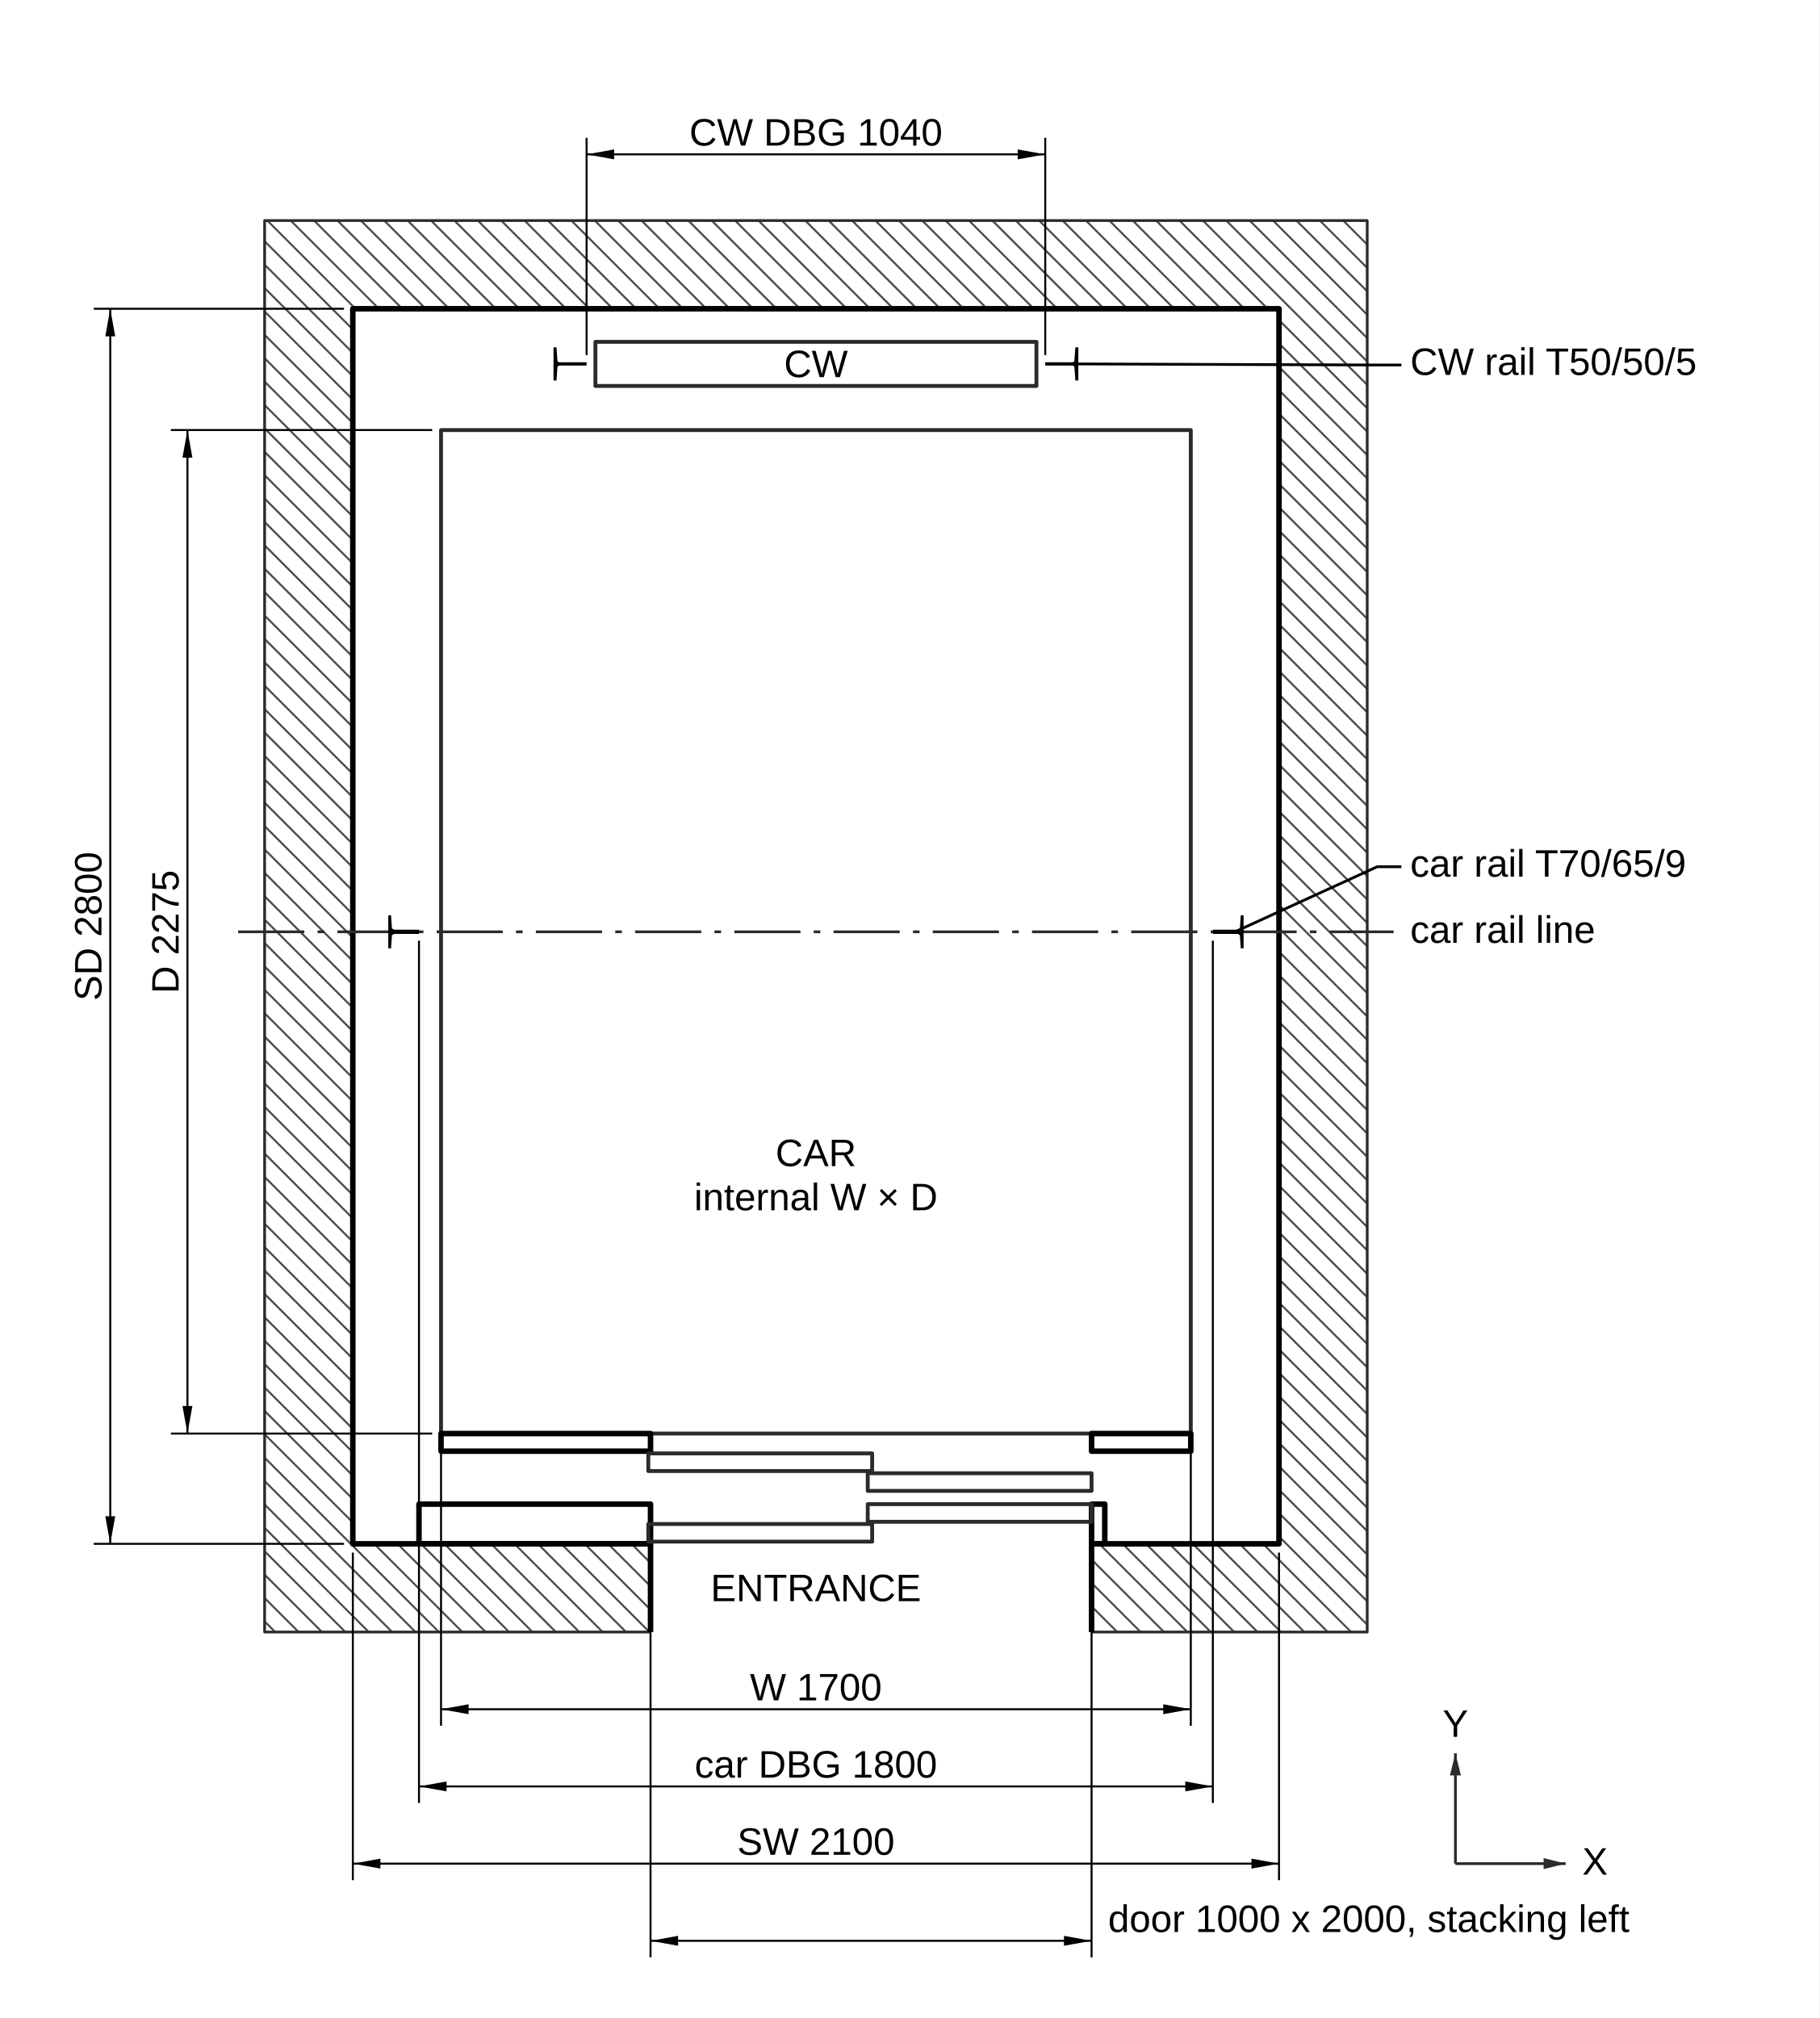
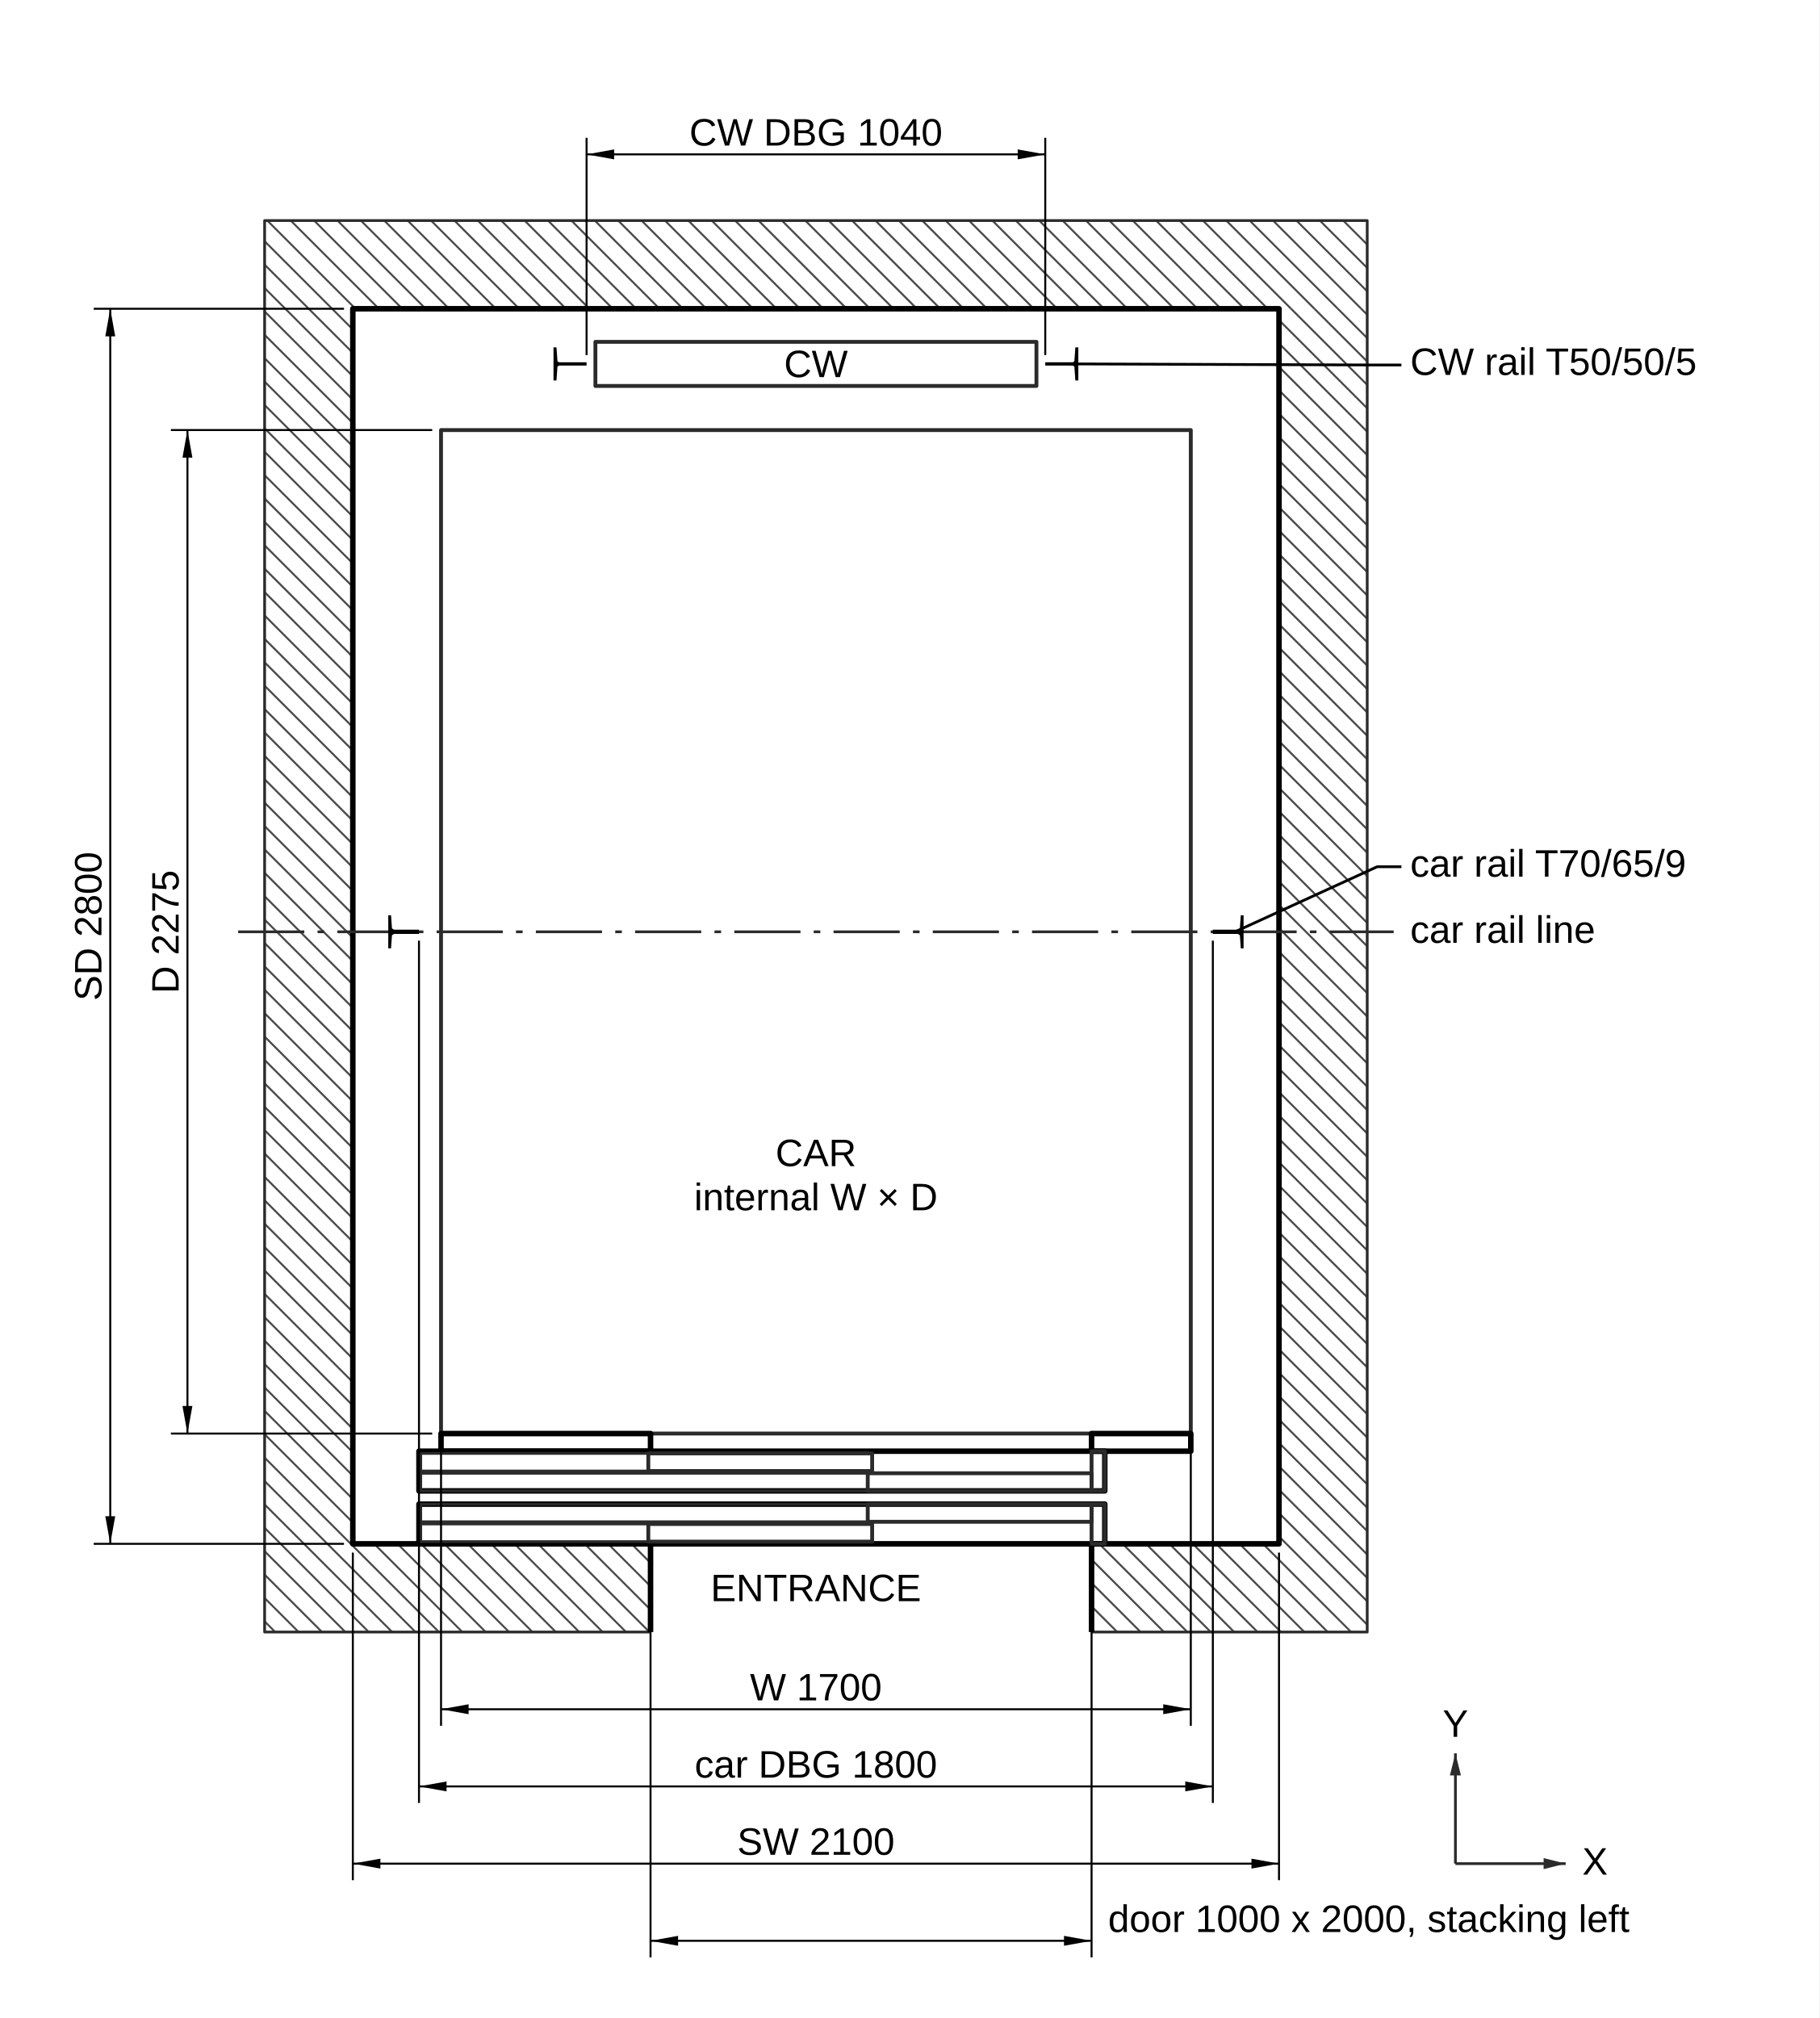
<svg xmlns="http://www.w3.org/2000/svg" version="1.1" width="165mm" height="183mm" viewBox="0 0 1650 1830" data-figure="F1" data-view="0.04,-200,3000,24,20">
  <rect x="0" y="0" width="1650" height="1830" fill="#FFFFFF" />
  <polyline points="1239.45,200 1240,200.55" fill="none" stroke="#4A4A4A" stroke-width="1.8" stroke-linejoin="round" stroke-linecap="butt" />
  <polyline points="1218.23,200 1240,221.77" fill="none" stroke="#4A4A4A" stroke-width="1.8" stroke-linejoin="round" stroke-linecap="butt" />
  <polyline points="1197.02,200 1240,242.98" fill="none" stroke="#4A4A4A" stroke-width="1.8" stroke-linejoin="round" stroke-linecap="butt" />
  <polyline points="1175.81,200 1240,264.19" fill="none" stroke="#4A4A4A" stroke-width="1.8" stroke-linejoin="round" stroke-linecap="butt" />
  <polyline points="1154.59,200 1234.59,280" fill="none" stroke="#4A4A4A" stroke-width="1.8" stroke-linejoin="round" stroke-linecap="butt" />
  <polyline points="1133.38,200 1213.38,280" fill="none" stroke="#4A4A4A" stroke-width="1.8" stroke-linejoin="round" stroke-linecap="butt" />
  <polyline points="1112.17,200 1192.17,280" fill="none" stroke="#4A4A4A" stroke-width="1.8" stroke-linejoin="round" stroke-linecap="butt" />
  <polyline points="1090.95,200 1170.95,280" fill="none" stroke="#4A4A4A" stroke-width="1.8" stroke-linejoin="round" stroke-linecap="butt" />
  <polyline points="1069.74,200 1149.74,280" fill="none" stroke="#4A4A4A" stroke-width="1.8" stroke-linejoin="round" stroke-linecap="butt" />
  <polyline points="1048.53,200 1128.53,280" fill="none" stroke="#4A4A4A" stroke-width="1.8" stroke-linejoin="round" stroke-linecap="butt" />
  <polyline points="1027.31,200 1107.31,280" fill="none" stroke="#4A4A4A" stroke-width="1.8" stroke-linejoin="round" stroke-linecap="butt" />
  <polyline points="1006.1,200 1086.1,280" fill="none" stroke="#4A4A4A" stroke-width="1.8" stroke-linejoin="round" stroke-linecap="butt" />
  <polyline points="984.89,200 1064.89,280" fill="none" stroke="#4A4A4A" stroke-width="1.8" stroke-linejoin="round" stroke-linecap="butt" />
  <polyline points="963.68,200 1043.68,280" fill="none" stroke="#4A4A4A" stroke-width="1.8" stroke-linejoin="round" stroke-linecap="butt" />
  <polyline points="942.46,200 1022.46,280" fill="none" stroke="#4A4A4A" stroke-width="1.8" stroke-linejoin="round" stroke-linecap="butt" />
  <polyline points="921.25,200 1001.25,280" fill="none" stroke="#4A4A4A" stroke-width="1.8" stroke-linejoin="round" stroke-linecap="butt" />
  <polyline points="900.04,200 980.04,280" fill="none" stroke="#4A4A4A" stroke-width="1.8" stroke-linejoin="round" stroke-linecap="butt" />
  <polyline points="878.82,200 958.82,280" fill="none" stroke="#4A4A4A" stroke-width="1.8" stroke-linejoin="round" stroke-linecap="butt" />
  <polyline points="857.61,200 937.61,280" fill="none" stroke="#4A4A4A" stroke-width="1.8" stroke-linejoin="round" stroke-linecap="butt" />
  <polyline points="836.4,200 916.4,280" fill="none" stroke="#4A4A4A" stroke-width="1.8" stroke-linejoin="round" stroke-linecap="butt" />
  <polyline points="815.18,200 895.18,280" fill="none" stroke="#4A4A4A" stroke-width="1.8" stroke-linejoin="round" stroke-linecap="butt" />
  <polyline points="793.97,200 873.97,280" fill="none" stroke="#4A4A4A" stroke-width="1.8" stroke-linejoin="round" stroke-linecap="butt" />
  <polyline points="772.76,200 852.76,280" fill="none" stroke="#4A4A4A" stroke-width="1.8" stroke-linejoin="round" stroke-linecap="butt" />
  <polyline points="751.54,200 831.54,280" fill="none" stroke="#4A4A4A" stroke-width="1.8" stroke-linejoin="round" stroke-linecap="butt" />
  <polyline points="730.33,200 810.33,280" fill="none" stroke="#4A4A4A" stroke-width="1.8" stroke-linejoin="round" stroke-linecap="butt" />
  <polyline points="709.12,200 789.12,280" fill="none" stroke="#4A4A4A" stroke-width="1.8" stroke-linejoin="round" stroke-linecap="butt" />
  <polyline points="687.9,200 767.9,280" fill="none" stroke="#4A4A4A" stroke-width="1.8" stroke-linejoin="round" stroke-linecap="butt" />
  <polyline points="666.69,200 746.69,280" fill="none" stroke="#4A4A4A" stroke-width="1.8" stroke-linejoin="round" stroke-linecap="butt" />
  <polyline points="645.48,200 725.48,280" fill="none" stroke="#4A4A4A" stroke-width="1.8" stroke-linejoin="round" stroke-linecap="butt" />
  <polyline points="624.26,200 704.26,280" fill="none" stroke="#4A4A4A" stroke-width="1.8" stroke-linejoin="round" stroke-linecap="butt" />
  <polyline points="603.05,200 683.05,280" fill="none" stroke="#4A4A4A" stroke-width="1.8" stroke-linejoin="round" stroke-linecap="butt" />
  <polyline points="581.84,200 661.84,280" fill="none" stroke="#4A4A4A" stroke-width="1.8" stroke-linejoin="round" stroke-linecap="butt" />
  <polyline points="560.62,200 640.62,280" fill="none" stroke="#4A4A4A" stroke-width="1.8" stroke-linejoin="round" stroke-linecap="butt" />
  <polyline points="539.41,200 619.41,280" fill="none" stroke="#4A4A4A" stroke-width="1.8" stroke-linejoin="round" stroke-linecap="butt" />
  <polyline points="518.2,200 598.2,280" fill="none" stroke="#4A4A4A" stroke-width="1.8" stroke-linejoin="round" stroke-linecap="butt" />
  <polyline points="496.98,200 576.98,280" fill="none" stroke="#4A4A4A" stroke-width="1.8" stroke-linejoin="round" stroke-linecap="butt" />
  <polyline points="475.77,200 555.77,280" fill="none" stroke="#4A4A4A" stroke-width="1.8" stroke-linejoin="round" stroke-linecap="butt" />
  <polyline points="454.56,200 534.56,280" fill="none" stroke="#4A4A4A" stroke-width="1.8" stroke-linejoin="round" stroke-linecap="butt" />
  <polyline points="433.35,200 513.35,280" fill="none" stroke="#4A4A4A" stroke-width="1.8" stroke-linejoin="round" stroke-linecap="butt" />
  <polyline points="412.13,200 492.13,280" fill="none" stroke="#4A4A4A" stroke-width="1.8" stroke-linejoin="round" stroke-linecap="butt" />
  <polyline points="390.92,200 470.92,280" fill="none" stroke="#4A4A4A" stroke-width="1.8" stroke-linejoin="round" stroke-linecap="butt" />
  <polyline points="369.71,200 449.71,280" fill="none" stroke="#4A4A4A" stroke-width="1.8" stroke-linejoin="round" stroke-linecap="butt" />
  <polyline points="348.49,200 428.49,280" fill="none" stroke="#4A4A4A" stroke-width="1.8" stroke-linejoin="round" stroke-linecap="butt" />
  <polyline points="327.28,200 407.28,280" fill="none" stroke="#4A4A4A" stroke-width="1.8" stroke-linejoin="round" stroke-linecap="butt" />
  <polyline points="306.07,200 386.07,280" fill="none" stroke="#4A4A4A" stroke-width="1.8" stroke-linejoin="round" stroke-linecap="butt" />
  <polyline points="284.85,200 364.85,280" fill="none" stroke="#4A4A4A" stroke-width="1.8" stroke-linejoin="round" stroke-linecap="butt" />
  <polyline points="263.64,200 343.64,280" fill="none" stroke="#4A4A4A" stroke-width="1.8" stroke-linejoin="round" stroke-linecap="butt" />
  <polyline points="242.43,200 322.43,280" fill="none" stroke="#4A4A4A" stroke-width="1.8" stroke-linejoin="round" stroke-linecap="butt" />
  <polyline points="240,218.79 301.21,280" fill="none" stroke="#4A4A4A" stroke-width="1.8" stroke-linejoin="round" stroke-linecap="butt" />
  <polyline points="240,240 280,280" fill="none" stroke="#4A4A4A" stroke-width="1.8" stroke-linejoin="round" stroke-linecap="butt" />
  <polyline points="240,261.21 258.79,280" fill="none" stroke="#4A4A4A" stroke-width="1.8" stroke-linejoin="round" stroke-linecap="butt" />
  <polyline points="301.21,280 320,298.79" fill="none" stroke="#4A4A4A" stroke-width="1.8" stroke-linejoin="round" stroke-linecap="butt" />
  <polyline points="280,280 320,320" fill="none" stroke="#4A4A4A" stroke-width="1.8" stroke-linejoin="round" stroke-linecap="butt" />
  <polyline points="258.79,280 320,341.21" fill="none" stroke="#4A4A4A" stroke-width="1.8" stroke-linejoin="round" stroke-linecap="butt" />
  <polyline points="240,282.43 320,362.43" fill="none" stroke="#4A4A4A" stroke-width="1.8" stroke-linejoin="round" stroke-linecap="butt" />
  <polyline points="240,303.64 320,383.64" fill="none" stroke="#4A4A4A" stroke-width="1.8" stroke-linejoin="round" stroke-linecap="butt" />
  <polyline points="240,324.85 320,404.85" fill="none" stroke="#4A4A4A" stroke-width="1.8" stroke-linejoin="round" stroke-linecap="butt" />
  <polyline points="240,346.07 320,426.07" fill="none" stroke="#4A4A4A" stroke-width="1.8" stroke-linejoin="round" stroke-linecap="butt" />
  <polyline points="240,367.28 320,447.28" fill="none" stroke="#4A4A4A" stroke-width="1.8" stroke-linejoin="round" stroke-linecap="butt" />
  <polyline points="240,388.49 320,468.49" fill="none" stroke="#4A4A4A" stroke-width="1.8" stroke-linejoin="round" stroke-linecap="butt" />
  <polyline points="240,409.71 320,489.71" fill="none" stroke="#4A4A4A" stroke-width="1.8" stroke-linejoin="round" stroke-linecap="butt" />
  <polyline points="240,430.92 320,510.92" fill="none" stroke="#4A4A4A" stroke-width="1.8" stroke-linejoin="round" stroke-linecap="butt" />
  <polyline points="240,452.13 320,532.13" fill="none" stroke="#4A4A4A" stroke-width="1.8" stroke-linejoin="round" stroke-linecap="butt" />
  <polyline points="240,473.35 320,553.35" fill="none" stroke="#4A4A4A" stroke-width="1.8" stroke-linejoin="round" stroke-linecap="butt" />
  <polyline points="240,494.56 320,574.56" fill="none" stroke="#4A4A4A" stroke-width="1.8" stroke-linejoin="round" stroke-linecap="butt" />
  <polyline points="240,515.77 320,595.77" fill="none" stroke="#4A4A4A" stroke-width="1.8" stroke-linejoin="round" stroke-linecap="butt" />
  <polyline points="240,536.98 320,616.98" fill="none" stroke="#4A4A4A" stroke-width="1.8" stroke-linejoin="round" stroke-linecap="butt" />
  <polyline points="240,558.2 320,638.2" fill="none" stroke="#4A4A4A" stroke-width="1.8" stroke-linejoin="round" stroke-linecap="butt" />
  <polyline points="240,579.41 320,659.41" fill="none" stroke="#4A4A4A" stroke-width="1.8" stroke-linejoin="round" stroke-linecap="butt" />
  <polyline points="240,600.62 320,680.62" fill="none" stroke="#4A4A4A" stroke-width="1.8" stroke-linejoin="round" stroke-linecap="butt" />
  <polyline points="240,621.84 320,701.84" fill="none" stroke="#4A4A4A" stroke-width="1.8" stroke-linejoin="round" stroke-linecap="butt" />
  <polyline points="240,643.05 320,723.05" fill="none" stroke="#4A4A4A" stroke-width="1.8" stroke-linejoin="round" stroke-linecap="butt" />
  <polyline points="240,664.26 320,744.26" fill="none" stroke="#4A4A4A" stroke-width="1.8" stroke-linejoin="round" stroke-linecap="butt" />
  <polyline points="240,685.48 320,765.48" fill="none" stroke="#4A4A4A" stroke-width="1.8" stroke-linejoin="round" stroke-linecap="butt" />
  <polyline points="240,706.69 320,786.69" fill="none" stroke="#4A4A4A" stroke-width="1.8" stroke-linejoin="round" stroke-linecap="butt" />
  <polyline points="240,727.9 320,807.9" fill="none" stroke="#4A4A4A" stroke-width="1.8" stroke-linejoin="round" stroke-linecap="butt" />
  <polyline points="240,749.12 320,829.12" fill="none" stroke="#4A4A4A" stroke-width="1.8" stroke-linejoin="round" stroke-linecap="butt" />
  <polyline points="240,770.33 320,850.33" fill="none" stroke="#4A4A4A" stroke-width="1.8" stroke-linejoin="round" stroke-linecap="butt" />
  <polyline points="240,791.54 320,871.54" fill="none" stroke="#4A4A4A" stroke-width="1.8" stroke-linejoin="round" stroke-linecap="butt" />
  <polyline points="240,812.76 320,892.76" fill="none" stroke="#4A4A4A" stroke-width="1.8" stroke-linejoin="round" stroke-linecap="butt" />
  <polyline points="240,833.97 320,913.97" fill="none" stroke="#4A4A4A" stroke-width="1.8" stroke-linejoin="round" stroke-linecap="butt" />
  <polyline points="240,855.18 320,935.18" fill="none" stroke="#4A4A4A" stroke-width="1.8" stroke-linejoin="round" stroke-linecap="butt" />
  <polyline points="240,876.4 320,956.4" fill="none" stroke="#4A4A4A" stroke-width="1.8" stroke-linejoin="round" stroke-linecap="butt" />
  <polyline points="240,897.61 320,977.61" fill="none" stroke="#4A4A4A" stroke-width="1.8" stroke-linejoin="round" stroke-linecap="butt" />
  <polyline points="240,918.82 320,998.82" fill="none" stroke="#4A4A4A" stroke-width="1.8" stroke-linejoin="round" stroke-linecap="butt" />
  <polyline points="240,940.04 320,1020.04" fill="none" stroke="#4A4A4A" stroke-width="1.8" stroke-linejoin="round" stroke-linecap="butt" />
  <polyline points="240,961.25 320,1041.25" fill="none" stroke="#4A4A4A" stroke-width="1.8" stroke-linejoin="round" stroke-linecap="butt" />
  <polyline points="240,982.46 320,1062.46" fill="none" stroke="#4A4A4A" stroke-width="1.8" stroke-linejoin="round" stroke-linecap="butt" />
  <polyline points="240,1003.68 320,1083.68" fill="none" stroke="#4A4A4A" stroke-width="1.8" stroke-linejoin="round" stroke-linecap="butt" />
  <polyline points="240,1024.89 320,1104.89" fill="none" stroke="#4A4A4A" stroke-width="1.8" stroke-linejoin="round" stroke-linecap="butt" />
  <polyline points="240,1046.1 320,1126.1" fill="none" stroke="#4A4A4A" stroke-width="1.8" stroke-linejoin="round" stroke-linecap="butt" />
  <polyline points="240,1067.31 320,1147.31" fill="none" stroke="#4A4A4A" stroke-width="1.8" stroke-linejoin="round" stroke-linecap="butt" />
  <polyline points="240,1088.53 320,1168.53" fill="none" stroke="#4A4A4A" stroke-width="1.8" stroke-linejoin="round" stroke-linecap="butt" />
  <polyline points="240,1109.74 320,1189.74" fill="none" stroke="#4A4A4A" stroke-width="1.8" stroke-linejoin="round" stroke-linecap="butt" />
  <polyline points="240,1130.95 320,1210.95" fill="none" stroke="#4A4A4A" stroke-width="1.8" stroke-linejoin="round" stroke-linecap="butt" />
  <polyline points="240,1152.17 320,1232.17" fill="none" stroke="#4A4A4A" stroke-width="1.8" stroke-linejoin="round" stroke-linecap="butt" />
  <polyline points="240,1173.38 320,1253.38" fill="none" stroke="#4A4A4A" stroke-width="1.8" stroke-linejoin="round" stroke-linecap="butt" />
  <polyline points="240,1194.59 320,1274.59" fill="none" stroke="#4A4A4A" stroke-width="1.8" stroke-linejoin="round" stroke-linecap="butt" />
  <polyline points="240,1215.81 320,1295.81" fill="none" stroke="#4A4A4A" stroke-width="1.8" stroke-linejoin="round" stroke-linecap="butt" />
  <polyline points="240,1237.02 320,1317.02" fill="none" stroke="#4A4A4A" stroke-width="1.8" stroke-linejoin="round" stroke-linecap="butt" />
  <polyline points="240,1258.23 320,1338.23" fill="none" stroke="#4A4A4A" stroke-width="1.8" stroke-linejoin="round" stroke-linecap="butt" />
  <polyline points="240,1279.45 320,1359.45" fill="none" stroke="#4A4A4A" stroke-width="1.8" stroke-linejoin="round" stroke-linecap="butt" />
  <polyline points="240,1300.66 320,1380.66" fill="none" stroke="#4A4A4A" stroke-width="1.8" stroke-linejoin="round" stroke-linecap="butt" />
  <polyline points="240,1321.87 318.13,1400" fill="none" stroke="#4A4A4A" stroke-width="1.8" stroke-linejoin="round" stroke-linecap="butt" />
  <polyline points="240,1343.09 296.91,1400" fill="none" stroke="#4A4A4A" stroke-width="1.8" stroke-linejoin="round" stroke-linecap="butt" />
  <polyline points="240,1364.3 275.7,1400" fill="none" stroke="#4A4A4A" stroke-width="1.8" stroke-linejoin="round" stroke-linecap="butt" />
  <polyline points="240,1385.51 254.49,1400" fill="none" stroke="#4A4A4A" stroke-width="1.8" stroke-linejoin="round" stroke-linecap="butt" />
  <polyline points="1234.59,280 1240,285.41" fill="none" stroke="#4A4A4A" stroke-width="1.8" stroke-linejoin="round" stroke-linecap="butt" />
  <polyline points="1213.38,280 1240,306.62" fill="none" stroke="#4A4A4A" stroke-width="1.8" stroke-linejoin="round" stroke-linecap="butt" />
  <polyline points="1192.17,280 1240,327.83" fill="none" stroke="#4A4A4A" stroke-width="1.8" stroke-linejoin="round" stroke-linecap="butt" />
  <polyline points="1170.95,280 1240,349.05" fill="none" stroke="#4A4A4A" stroke-width="1.8" stroke-linejoin="round" stroke-linecap="butt" />
  <polyline points="1160,290.26 1240,370.26" fill="none" stroke="#4A4A4A" stroke-width="1.8" stroke-linejoin="round" stroke-linecap="butt" />
  <polyline points="1160,311.47 1240,391.47" fill="none" stroke="#4A4A4A" stroke-width="1.8" stroke-linejoin="round" stroke-linecap="butt" />
  <polyline points="1160,332.69 1240,412.69" fill="none" stroke="#4A4A4A" stroke-width="1.8" stroke-linejoin="round" stroke-linecap="butt" />
  <polyline points="1160,353.9 1240,433.9" fill="none" stroke="#4A4A4A" stroke-width="1.8" stroke-linejoin="round" stroke-linecap="butt" />
  <polyline points="1160,375.11 1240,455.11" fill="none" stroke="#4A4A4A" stroke-width="1.8" stroke-linejoin="round" stroke-linecap="butt" />
  <polyline points="1160,396.32 1240,476.32" fill="none" stroke="#4A4A4A" stroke-width="1.8" stroke-linejoin="round" stroke-linecap="butt" />
  <polyline points="1160,417.54 1240,497.54" fill="none" stroke="#4A4A4A" stroke-width="1.8" stroke-linejoin="round" stroke-linecap="butt" />
  <polyline points="1160,438.75 1240,518.75" fill="none" stroke="#4A4A4A" stroke-width="1.8" stroke-linejoin="round" stroke-linecap="butt" />
  <polyline points="1160,459.96 1240,539.96" fill="none" stroke="#4A4A4A" stroke-width="1.8" stroke-linejoin="round" stroke-linecap="butt" />
  <polyline points="1160,481.18 1240,561.18" fill="none" stroke="#4A4A4A" stroke-width="1.8" stroke-linejoin="round" stroke-linecap="butt" />
  <polyline points="1160,502.39 1240,582.39" fill="none" stroke="#4A4A4A" stroke-width="1.8" stroke-linejoin="round" stroke-linecap="butt" />
  <polyline points="1160,523.6 1240,603.6" fill="none" stroke="#4A4A4A" stroke-width="1.8" stroke-linejoin="round" stroke-linecap="butt" />
  <polyline points="1160,544.82 1240,624.82" fill="none" stroke="#4A4A4A" stroke-width="1.8" stroke-linejoin="round" stroke-linecap="butt" />
  <polyline points="1160,566.03 1240,646.03" fill="none" stroke="#4A4A4A" stroke-width="1.8" stroke-linejoin="round" stroke-linecap="butt" />
  <polyline points="1160,587.24 1240,667.24" fill="none" stroke="#4A4A4A" stroke-width="1.8" stroke-linejoin="round" stroke-linecap="butt" />
  <polyline points="1160,608.46 1240,688.46" fill="none" stroke="#4A4A4A" stroke-width="1.8" stroke-linejoin="round" stroke-linecap="butt" />
  <polyline points="1160,629.67 1240,709.67" fill="none" stroke="#4A4A4A" stroke-width="1.8" stroke-linejoin="round" stroke-linecap="butt" />
  <polyline points="1160,650.88 1240,730.88" fill="none" stroke="#4A4A4A" stroke-width="1.8" stroke-linejoin="round" stroke-linecap="butt" />
  <polyline points="1160,672.1 1240,752.1" fill="none" stroke="#4A4A4A" stroke-width="1.8" stroke-linejoin="round" stroke-linecap="butt" />
  <polyline points="1160,693.31 1240,773.31" fill="none" stroke="#4A4A4A" stroke-width="1.8" stroke-linejoin="round" stroke-linecap="butt" />
  <polyline points="1160,714.52 1240,794.52" fill="none" stroke="#4A4A4A" stroke-width="1.8" stroke-linejoin="round" stroke-linecap="butt" />
  <polyline points="1160,735.74 1240,815.74" fill="none" stroke="#4A4A4A" stroke-width="1.8" stroke-linejoin="round" stroke-linecap="butt" />
  <polyline points="1160,756.95 1240,836.95" fill="none" stroke="#4A4A4A" stroke-width="1.8" stroke-linejoin="round" stroke-linecap="butt" />
  <polyline points="1160,778.16 1240,858.16" fill="none" stroke="#4A4A4A" stroke-width="1.8" stroke-linejoin="round" stroke-linecap="butt" />
  <polyline points="1160,799.38 1240,879.38" fill="none" stroke="#4A4A4A" stroke-width="1.8" stroke-linejoin="round" stroke-linecap="butt" />
  <polyline points="1160,820.59 1240,900.59" fill="none" stroke="#4A4A4A" stroke-width="1.8" stroke-linejoin="round" stroke-linecap="butt" />
  <polyline points="1160,841.8 1240,921.8" fill="none" stroke="#4A4A4A" stroke-width="1.8" stroke-linejoin="round" stroke-linecap="butt" />
  <polyline points="1160,863.02 1240,943.02" fill="none" stroke="#4A4A4A" stroke-width="1.8" stroke-linejoin="round" stroke-linecap="butt" />
  <polyline points="1160,884.23 1240,964.23" fill="none" stroke="#4A4A4A" stroke-width="1.8" stroke-linejoin="round" stroke-linecap="butt" />
  <polyline points="1160,905.44 1240,985.44" fill="none" stroke="#4A4A4A" stroke-width="1.8" stroke-linejoin="round" stroke-linecap="butt" />
  <polyline points="1160,926.65 1240,1006.65" fill="none" stroke="#4A4A4A" stroke-width="1.8" stroke-linejoin="round" stroke-linecap="butt" />
  <polyline points="1160,947.87 1240,1027.87" fill="none" stroke="#4A4A4A" stroke-width="1.8" stroke-linejoin="round" stroke-linecap="butt" />
  <polyline points="1160,969.08 1240,1049.08" fill="none" stroke="#4A4A4A" stroke-width="1.8" stroke-linejoin="round" stroke-linecap="butt" />
  <polyline points="1160,990.29 1240,1070.29" fill="none" stroke="#4A4A4A" stroke-width="1.8" stroke-linejoin="round" stroke-linecap="butt" />
  <polyline points="1160,1011.51 1240,1091.51" fill="none" stroke="#4A4A4A" stroke-width="1.8" stroke-linejoin="round" stroke-linecap="butt" />
  <polyline points="1160,1032.72 1240,1112.72" fill="none" stroke="#4A4A4A" stroke-width="1.8" stroke-linejoin="round" stroke-linecap="butt" />
  <polyline points="1160,1053.93 1240,1133.93" fill="none" stroke="#4A4A4A" stroke-width="1.8" stroke-linejoin="round" stroke-linecap="butt" />
  <polyline points="1160,1075.15 1240,1155.15" fill="none" stroke="#4A4A4A" stroke-width="1.8" stroke-linejoin="round" stroke-linecap="butt" />
  <polyline points="1160,1096.36 1240,1176.36" fill="none" stroke="#4A4A4A" stroke-width="1.8" stroke-linejoin="round" stroke-linecap="butt" />
  <polyline points="1160,1117.57 1240,1197.57" fill="none" stroke="#4A4A4A" stroke-width="1.8" stroke-linejoin="round" stroke-linecap="butt" />
  <polyline points="1160,1138.79 1240,1218.79" fill="none" stroke="#4A4A4A" stroke-width="1.8" stroke-linejoin="round" stroke-linecap="butt" />
  <polyline points="1160,1160 1240,1240" fill="none" stroke="#4A4A4A" stroke-width="1.8" stroke-linejoin="round" stroke-linecap="butt" />
  <polyline points="1160,1181.21 1240,1261.21" fill="none" stroke="#4A4A4A" stroke-width="1.8" stroke-linejoin="round" stroke-linecap="butt" />
  <polyline points="1160,1202.43 1240,1282.43" fill="none" stroke="#4A4A4A" stroke-width="1.8" stroke-linejoin="round" stroke-linecap="butt" />
  <polyline points="1160,1223.64 1240,1303.64" fill="none" stroke="#4A4A4A" stroke-width="1.8" stroke-linejoin="round" stroke-linecap="butt" />
  <polyline points="1160,1244.85 1240,1324.85" fill="none" stroke="#4A4A4A" stroke-width="1.8" stroke-linejoin="round" stroke-linecap="butt" />
  <polyline points="1160,1266.07 1240,1346.07" fill="none" stroke="#4A4A4A" stroke-width="1.8" stroke-linejoin="round" stroke-linecap="butt" />
  <polyline points="1160,1287.28 1240,1367.28" fill="none" stroke="#4A4A4A" stroke-width="1.8" stroke-linejoin="round" stroke-linecap="butt" />
  <polyline points="1160,1308.49 1240,1388.49" fill="none" stroke="#4A4A4A" stroke-width="1.8" stroke-linejoin="round" stroke-linecap="butt" />
  <polyline points="1160,1329.71 1230.29,1400" fill="none" stroke="#4A4A4A" stroke-width="1.8" stroke-linejoin="round" stroke-linecap="butt" />
  <polyline points="1160,1350.92 1209.08,1400" fill="none" stroke="#4A4A4A" stroke-width="1.8" stroke-linejoin="round" stroke-linecap="butt" />
  <polyline points="1160,1372.13 1187.87,1400" fill="none" stroke="#4A4A4A" stroke-width="1.8" stroke-linejoin="round" stroke-linecap="butt" />
  <polyline points="1160,1393.35 1166.65,1400" fill="none" stroke="#4A4A4A" stroke-width="1.8" stroke-linejoin="round" stroke-linecap="butt" />
  <polyline points="572.69,1400 590,1417.31" fill="none" stroke="#4A4A4A" stroke-width="1.8" stroke-linejoin="round" stroke-linecap="butt" />
  <polyline points="551.47,1400 590,1438.53" fill="none" stroke="#4A4A4A" stroke-width="1.8" stroke-linejoin="round" stroke-linecap="butt" />
  <polyline points="530.26,1400 590,1459.74" fill="none" stroke="#4A4A4A" stroke-width="1.8" stroke-linejoin="round" stroke-linecap="butt" />
  <polyline points="509.05,1400 589.05,1480" fill="none" stroke="#4A4A4A" stroke-width="1.8" stroke-linejoin="round" stroke-linecap="butt" />
  <polyline points="487.83,1400 567.83,1480" fill="none" stroke="#4A4A4A" stroke-width="1.8" stroke-linejoin="round" stroke-linecap="butt" />
  <polyline points="466.62,1400 546.62,1480" fill="none" stroke="#4A4A4A" stroke-width="1.8" stroke-linejoin="round" stroke-linecap="butt" />
  <polyline points="445.41,1400 525.41,1480" fill="none" stroke="#4A4A4A" stroke-width="1.8" stroke-linejoin="round" stroke-linecap="butt" />
  <polyline points="424.19,1400 504.19,1480" fill="none" stroke="#4A4A4A" stroke-width="1.8" stroke-linejoin="round" stroke-linecap="butt" />
  <polyline points="402.98,1400 482.98,1480" fill="none" stroke="#4A4A4A" stroke-width="1.8" stroke-linejoin="round" stroke-linecap="butt" />
  <polyline points="381.77,1400 461.77,1480" fill="none" stroke="#4A4A4A" stroke-width="1.8" stroke-linejoin="round" stroke-linecap="butt" />
  <polyline points="360.55,1400 440.55,1480" fill="none" stroke="#4A4A4A" stroke-width="1.8" stroke-linejoin="round" stroke-linecap="butt" />
  <polyline points="339.34,1400 419.34,1480" fill="none" stroke="#4A4A4A" stroke-width="1.8" stroke-linejoin="round" stroke-linecap="butt" />
  <polyline points="318.13,1400 398.13,1480" fill="none" stroke="#4A4A4A" stroke-width="1.8" stroke-linejoin="round" stroke-linecap="butt" />
  <polyline points="296.91,1400 376.91,1480" fill="none" stroke="#4A4A4A" stroke-width="1.8" stroke-linejoin="round" stroke-linecap="butt" />
  <polyline points="275.7,1400 355.7,1480" fill="none" stroke="#4A4A4A" stroke-width="1.8" stroke-linejoin="round" stroke-linecap="butt" />
  <polyline points="254.49,1400 334.49,1480" fill="none" stroke="#4A4A4A" stroke-width="1.8" stroke-linejoin="round" stroke-linecap="butt" />
  <polyline points="240,1406.73 313.27,1480" fill="none" stroke="#4A4A4A" stroke-width="1.8" stroke-linejoin="round" stroke-linecap="butt" />
  <polyline points="240,1427.94 292.06,1480" fill="none" stroke="#4A4A4A" stroke-width="1.8" stroke-linejoin="round" stroke-linecap="butt" />
  <polyline points="240,1449.15 270.85,1480" fill="none" stroke="#4A4A4A" stroke-width="1.8" stroke-linejoin="round" stroke-linecap="butt" />
  <polyline points="240,1470.37 249.63,1480" fill="none" stroke="#4A4A4A" stroke-width="1.8" stroke-linejoin="round" stroke-linecap="butt" />
  <polyline points="1230.29,1400 1240,1409.71" fill="none" stroke="#4A4A4A" stroke-width="1.8" stroke-linejoin="round" stroke-linecap="butt" />
  <polyline points="1209.08,1400 1240,1430.92" fill="none" stroke="#4A4A4A" stroke-width="1.8" stroke-linejoin="round" stroke-linecap="butt" />
  <polyline points="1187.87,1400 1240,1452.13" fill="none" stroke="#4A4A4A" stroke-width="1.8" stroke-linejoin="round" stroke-linecap="butt" />
  <polyline points="1166.65,1400 1240,1473.35" fill="none" stroke="#4A4A4A" stroke-width="1.8" stroke-linejoin="round" stroke-linecap="butt" />
  <polyline points="1145.44,1400 1225.44,1480" fill="none" stroke="#4A4A4A" stroke-width="1.8" stroke-linejoin="round" stroke-linecap="butt" />
  <polyline points="1124.23,1400 1204.23,1480" fill="none" stroke="#4A4A4A" stroke-width="1.8" stroke-linejoin="round" stroke-linecap="butt" />
  <polyline points="1103.02,1400 1183.02,1480" fill="none" stroke="#4A4A4A" stroke-width="1.8" stroke-linejoin="round" stroke-linecap="butt" />
  <polyline points="1081.8,1400 1161.8,1480" fill="none" stroke="#4A4A4A" stroke-width="1.8" stroke-linejoin="round" stroke-linecap="butt" />
  <polyline points="1060.59,1400 1140.59,1480" fill="none" stroke="#4A4A4A" stroke-width="1.8" stroke-linejoin="round" stroke-linecap="butt" />
  <polyline points="1039.38,1400 1119.38,1480" fill="none" stroke="#4A4A4A" stroke-width="1.8" stroke-linejoin="round" stroke-linecap="butt" />
  <polyline points="1018.16,1400 1098.16,1480" fill="none" stroke="#4A4A4A" stroke-width="1.8" stroke-linejoin="round" stroke-linecap="butt" />
  <polyline points="996.95,1400 1076.95,1480" fill="none" stroke="#4A4A4A" stroke-width="1.8" stroke-linejoin="round" stroke-linecap="butt" />
  <polyline points="990,1414.26 1055.74,1480" fill="none" stroke="#4A4A4A" stroke-width="1.8" stroke-linejoin="round" stroke-linecap="butt" />
  <polyline points="990,1435.48 1034.52,1480" fill="none" stroke="#4A4A4A" stroke-width="1.8" stroke-linejoin="round" stroke-linecap="butt" />
  <polyline points="990,1456.69 1013.31,1480" fill="none" stroke="#4A4A4A" stroke-width="1.8" stroke-linejoin="round" stroke-linecap="butt" />
  <polyline points="990,1477.9 992.1,1480" fill="none" stroke="#4A4A4A" stroke-width="1.8" stroke-linejoin="round" stroke-linecap="butt" />
  <polyline points="590,1480 240,1480 240,200 1240,200 1240,1480 990,1480" fill="none" stroke="#2B2B2B" stroke-width="2.5" stroke-linejoin="round" stroke-linecap="butt" />
  <polyline data-tag="shaft" data-value="2100,2800" points="590,1400 320,1400 320,280 1160,280 1160,1400 990,1400" fill="none" stroke="#000000" stroke-width="5" stroke-linejoin="round" stroke-linecap="butt" />
  <polyline data-tag="door-jamb-left" data-value="675" points="590,1480 590,1400" fill="none" stroke="#000000" stroke-width="5" stroke-linejoin="round" stroke-linecap="butt" />
  <polyline data-tag="door-jamb-right" data-value="1675" points="990,1480 990,1400" fill="none" stroke="#000000" stroke-width="5" stroke-linejoin="round" stroke-linecap="butt" />
  <text data-tag="entrance" data-value="1000" x="740" y="1452" font-family="ISOCPEUR, 'Arial Narrow', Arial, sans-serif" font-size="34.72" text-anchor="middle" fill="#000000">ENTRANCE</text>
  <polygon data-tag="car" data-value="1700,2275" points="400,1300 1080,1300 1080,390 400,390" fill="none" stroke="#2B2B2B" stroke-width="3.5" stroke-linejoin="round" stroke-linecap="butt" />
  <polygon data-tag="counterweight" points="540,350 940,350 940,310 540,310" fill="none" stroke="#2B2B2B" stroke-width="3.5" stroke-linejoin="round" stroke-linecap="butt" />
  <polyline data-tag="car-rail-line" data-value="1387.5" points="216,845 1264,845" fill="none" stroke="#2B2B2B" stroke-width="2.5" stroke-linejoin="round" stroke-linecap="butt" stroke-dasharray="60 12 6 12" />
  <polygon data-tag="car-rail-left" data-value="150" points="352.14,860 352.14,830 354.65,830 355.49,841.91 357.34,843.07 380,843.07 380,846.93 357.34,846.93 355.49,848.09 354.65,860" fill="#000000" stroke="none" />
  <polygon data-tag="car-rail-right" data-value="1950" points="1127.86,860 1127.86,830 1125.35,830 1124.51,841.91 1122.66,843.07 1100,843.07 1100,846.93 1122.66,846.93 1124.51,848.09 1125.35,860" fill="#000000" stroke="none" />
  <polygon data-tag="cw-rail-left" data-value="530" points="502,345 502,315 504.7,315 505.6,327.6 507.04,328.5 532,328.5 532,331.5 507.04,331.5 505.6,332.4 504.7,345" fill="#000000" stroke="none" />
  <polygon data-tag="cw-rail-right" data-value="1570" points="978,345 978,315 975.3,315 974.4,327.6 972.96,328.5 948,328.5 948,331.5 972.96,331.5 974.4,332.4 975.3,345" fill="#000000" stroke="none" />
  <polygon data-tag="door-car-return-left" points="400,1316 590,1316 590,1300 400,1300" fill="none" stroke="#000000" stroke-width="5" stroke-linejoin="round" stroke-linecap="butt" />
  <polygon data-tag="door-car-return-right" points="990,1316 1080,1316 1080,1300 990,1300" fill="none" stroke="#000000" stroke-width="5" stroke-linejoin="round" stroke-linecap="butt" />
-   <polygon data-tag="door-frame-jamb" points="990,1400 1002,1400 1002,1364 990,1364" fill="none" stroke="#000000" stroke-width="5" stroke-linejoin="round" stroke-linecap="butt" />
-   <polygon data-tag="door-frame-pocket" points="380,1400 590,1400 590,1364 380,1364" fill="none" stroke="#000000" stroke-width="5" stroke-linejoin="round" stroke-linecap="butt" />
+   <polygon data-tag="door-frame-landing" points="380,1400 1002,1400 1002,1364 380,1364" fill="none" stroke="#000000" stroke-width="5" stroke-linejoin="round" stroke-linecap="butt" />
+   <polygon data-tag="door-frame-car" points="380,1352 1002,1352 1002,1316 380,1316" fill="none" stroke="#000000" stroke-width="5" stroke-linejoin="round" stroke-linecap="butt" />
+   <polygon data-tag="door-jamb-post-landing" points="990,1400 1002,1400 1002,1364 990,1364" fill="none" stroke="#2B2B2B" stroke-width="3.5" stroke-linejoin="round" stroke-linecap="butt" />
+   <polygon data-tag="door-jamb-post-car" points="990,1352 1002,1352 1002,1316 990,1316" fill="none" stroke="#2B2B2B" stroke-width="3.5" stroke-linejoin="round" stroke-linecap="butt" />
  <polygon data-tag="door-landing-panel-1" points="787,1380 990,1380 990,1364 787,1364" fill="none" stroke="#2B2B2B" stroke-width="3.5" stroke-linejoin="round" stroke-linecap="butt" />
  <polygon data-tag="door-landing-panel-2" points="588,1398 791,1398 791,1382 588,1382" fill="none" stroke="#2B2B2B" stroke-width="3.5" stroke-linejoin="round" stroke-linecap="butt" />
  <polygon data-tag="door-car-panel-1" points="787,1352 990,1352 990,1336 787,1336" fill="none" stroke="#2B2B2B" stroke-width="3.5" stroke-linejoin="round" stroke-linecap="butt" />
  <polygon data-tag="door-car-panel-2" points="588,1334 791,1334 791,1318 588,1318" fill="none" stroke="#2B2B2B" stroke-width="3.5" stroke-linejoin="round" stroke-linecap="butt" />
+   <polygon data-tag="door-landing-band-1" points="381.6,1380 787,1380 787,1364 381.6,1364" fill="none" stroke="#2B2B2B" stroke-width="2.5" stroke-linejoin="round" stroke-linecap="butt" />
+   <polygon data-tag="door-landing-band-2" points="381.6,1398 588,1398 588,1382 381.6,1382" fill="none" stroke="#2B2B2B" stroke-width="2.5" stroke-linejoin="round" stroke-linecap="butt" />
+   <polygon data-tag="door-car-band-1" points="381.6,1352 787,1352 787,1336 381.6,1336" fill="none" stroke="#2B2B2B" stroke-width="2.5" stroke-linejoin="round" stroke-linecap="butt" />
+   <polygon data-tag="door-car-band-2" points="381.6,1334 588,1334 588,1318 381.6,1318" fill="none" stroke="#2B2B2B" stroke-width="2.5" stroke-linejoin="round" stroke-linecap="butt" />
  <text x="740" y="1057.5" font-family="ISOCPEUR, 'Arial Narrow', Arial, sans-serif" font-size="34.72" text-anchor="middle" fill="#000000">CAR</text>
  <text x="740" y="1097.5" font-family="ISOCPEUR, 'Arial Narrow', Arial, sans-serif" font-size="34.72" text-anchor="middle" fill="#000000">internal W × D</text>
  <text x="740" y="342" font-family="ISOCPEUR, 'Arial Narrow', Arial, sans-serif" font-size="34.72" text-anchor="middle" fill="#000000">CW</text>
  <text x="1279" y="855" font-family="ISOCPEUR, 'Arial Narrow', Arial, sans-serif" font-size="34.72" text-anchor="start" fill="#000000">car rail line</text>
  <polyline data-tag="car-rail-label-leader" points="1120.08,845 1249,786 1271,786" fill="none" stroke="#000000" stroke-width="2.5" stroke-linejoin="round" stroke-linecap="butt" />
  <text data-tag="car-rail-label" x="1279" y="795" font-family="ISOCPEUR, 'Arial Narrow', Arial, sans-serif" font-size="34.72" text-anchor="start" fill="#000000">car rail T70/65/9</text>
  <polyline data-tag="cw-rail-label-leader" points="969.73,330 1249,331 1271,331" fill="none" stroke="#000000" stroke-width="2.5" stroke-linejoin="round" stroke-linecap="butt" />
  <text data-tag="cw-rail-label" x="1279" y="340" font-family="ISOCPEUR, 'Arial Narrow', Arial, sans-serif" font-size="34.72" text-anchor="start" fill="#000000">CW rail T50/50/5</text>
  <polyline data-tag="dim-W-ext" points="400,1308 400,1565" fill="none" stroke="#000000" stroke-width="1.8" stroke-linejoin="round" stroke-linecap="butt" />
  <polyline data-tag="dim-W-ext" points="1080,1308 1080,1565" fill="none" stroke="#000000" stroke-width="1.8" stroke-linejoin="round" stroke-linecap="butt" />
  <polyline data-tag="dim-W" data-value="1700" points="400,1550 1080,1550" fill="none" stroke="#000000" stroke-width="1.8" stroke-linejoin="round" stroke-linecap="butt" />
  <polygon points="400,1550 425,1545.5 425,1554.5" fill="#000000" stroke="none" />
  <polygon points="1080,1550 1055,1554.5 1055,1545.5" fill="#000000" stroke="none" />
  <text data-tag="dim-W-text" data-value="1700" x="740" y="1542" font-family="ISOCPEUR, 'Arial Narrow', Arial, sans-serif" font-size="34.72" text-anchor="middle" fill="#000000">W 1700</text>
  <polyline data-tag="dim-DBG-ext" points="380,853 380,1635" fill="none" stroke="#000000" stroke-width="1.8" stroke-linejoin="round" stroke-linecap="butt" />
  <polyline data-tag="dim-DBG-ext" points="1100,853 1100,1635" fill="none" stroke="#000000" stroke-width="1.8" stroke-linejoin="round" stroke-linecap="butt" />
  <polyline data-tag="dim-DBG" data-value="1800" points="380,1620 1100,1620" fill="none" stroke="#000000" stroke-width="1.8" stroke-linejoin="round" stroke-linecap="butt" />
  <polygon points="380,1620 405,1615.5 405,1624.5" fill="#000000" stroke="none" />
  <polygon points="1100,1620 1075,1624.5 1075,1615.5" fill="#000000" stroke="none" />
  <text data-tag="dim-DBG-text" data-value="1800" x="740" y="1612" font-family="ISOCPEUR, 'Arial Narrow', Arial, sans-serif" font-size="34.72" text-anchor="middle" fill="#000000">car DBG 1800</text>
  <polyline data-tag="dim-SW-ext" points="320,1408 320,1705" fill="none" stroke="#000000" stroke-width="1.8" stroke-linejoin="round" stroke-linecap="butt" />
  <polyline data-tag="dim-SW-ext" points="1160,1408 1160,1705" fill="none" stroke="#000000" stroke-width="1.8" stroke-linejoin="round" stroke-linecap="butt" />
  <polyline data-tag="dim-SW" data-value="2100" points="320,1690 1160,1690" fill="none" stroke="#000000" stroke-width="1.8" stroke-linejoin="round" stroke-linecap="butt" />
  <polygon points="320,1690 345,1685.5 345,1694.5" fill="#000000" stroke="none" />
  <polygon points="1160,1690 1135,1694.5 1135,1685.5" fill="#000000" stroke="none" />
  <text data-tag="dim-SW-text" data-value="2100" x="740" y="1682" font-family="ISOCPEUR, 'Arial Narrow', Arial, sans-serif" font-size="34.72" text-anchor="middle" fill="#000000">SW 2100</text>
  <polyline data-tag="dim-CWDBG-ext" points="532,322 532,125" fill="none" stroke="#000000" stroke-width="1.8" stroke-linejoin="round" stroke-linecap="butt" />
  <polyline data-tag="dim-CWDBG-ext" points="948,322 948,125" fill="none" stroke="#000000" stroke-width="1.8" stroke-linejoin="round" stroke-linecap="butt" />
  <polyline data-tag="dim-CWDBG" data-value="1040" points="532,140 948,140" fill="none" stroke="#000000" stroke-width="1.8" stroke-linejoin="round" stroke-linecap="butt" />
  <polygon points="532,140 557,135.5 557,144.5" fill="#000000" stroke="none" />
  <polygon points="948,140 923,144.5 923,135.5" fill="#000000" stroke="none" />
  <text data-tag="dim-CWDBG-text" data-value="1040" x="740" y="132" font-family="ISOCPEUR, 'Arial Narrow', Arial, sans-serif" font-size="34.72" text-anchor="middle" fill="#000000">CW DBG 1040</text>
  <polyline data-tag="dim-D-ext" points="392,1300 155,1300" fill="none" stroke="#000000" stroke-width="1.8" stroke-linejoin="round" stroke-linecap="butt" />
  <polyline data-tag="dim-D-ext" points="392,390 155,390" fill="none" stroke="#000000" stroke-width="1.8" stroke-linejoin="round" stroke-linecap="butt" />
  <polyline data-tag="dim-D" data-value="2275" points="170,1300 170,390" fill="none" stroke="#000000" stroke-width="1.8" stroke-linejoin="round" stroke-linecap="butt" />
  <polygon points="170,1300 165.5,1275 174.5,1275" fill="#000000" stroke="none" />
  <polygon points="170,390 174.5,415 165.5,415" fill="#000000" stroke="none" />
  <text data-tag="dim-D-text" data-value="2275" x="162" y="845" font-family="ISOCPEUR, 'Arial Narrow', Arial, sans-serif" font-size="34.72" text-anchor="middle" fill="#000000" transform="rotate(-90 162 845)">D 2275</text>
  <polyline data-tag="dim-SD-ext" points="312,1400 85,1400" fill="none" stroke="#000000" stroke-width="1.8" stroke-linejoin="round" stroke-linecap="butt" />
  <polyline data-tag="dim-SD-ext" points="312,280 85,280" fill="none" stroke="#000000" stroke-width="1.8" stroke-linejoin="round" stroke-linecap="butt" />
  <polyline data-tag="dim-SD" data-value="2800" points="100,1400 100,280" fill="none" stroke="#000000" stroke-width="1.8" stroke-linejoin="round" stroke-linecap="butt" />
  <polygon points="100,1400 95.5,1375 104.5,1375" fill="#000000" stroke="none" />
  <polygon points="100,280 104.5,305 95.5,305" fill="#000000" stroke="none" />
  <text data-tag="dim-SD-text" data-value="2800" x="92" y="840" font-family="ISOCPEUR, 'Arial Narrow', Arial, sans-serif" font-size="34.72" text-anchor="middle" fill="#000000" transform="rotate(-90 92 840)">SD 2800</text>
  <polyline points="1320,1690 1420,1690" fill="none" stroke="#2B2B2B" stroke-width="2.5" stroke-linejoin="round" stroke-linecap="butt" />
  <polygon points="1420,1690 1400,1695 1400,1685" fill="#2B2B2B" stroke="none" />
  <polyline points="1320,1690 1320,1590" fill="none" stroke="#2B2B2B" stroke-width="2.5" stroke-linejoin="round" stroke-linecap="butt" />
  <polygon points="1320,1590 1325,1610 1315,1610" fill="#2B2B2B" stroke="none" />
  <text x="1435" y="1700" font-family="ISOCPEUR, 'Arial Narrow', Arial, sans-serif" font-size="34.72" text-anchor="start" fill="#000000">X</text>
  <text x="1320" y="1575" font-family="ISOCPEUR, 'Arial Narrow', Arial, sans-serif" font-size="34.72" text-anchor="middle" fill="#000000">Y</text>
  <polyline data-tag="dim-door-ext" points="590,1408 590,1775" fill="none" stroke="#000000" stroke-width="1.8" stroke-linejoin="round" stroke-linecap="butt" />
  <polyline data-tag="dim-door-ext" points="990,1408 990,1775" fill="none" stroke="#000000" stroke-width="1.8" stroke-linejoin="round" stroke-linecap="butt" />
  <polyline data-tag="dim-door" data-value="1000" points="590,1760 990,1760" fill="none" stroke="#000000" stroke-width="1.8" stroke-linejoin="round" stroke-linecap="butt" />
  <polygon points="590,1760 615,1755.5 615,1764.5" fill="#000000" stroke="none" />
  <polygon points="990,1760 965,1764.5 965,1755.5" fill="#000000" stroke="none" />
  <text data-tag="dim-door-text" data-value="1000" x="1005" y="1752" font-family="ISOCPEUR, 'Arial Narrow', Arial, sans-serif" font-size="34.72" text-anchor="start" fill="#000000">door 1000 x 2000, stacking left</text>
</svg>
